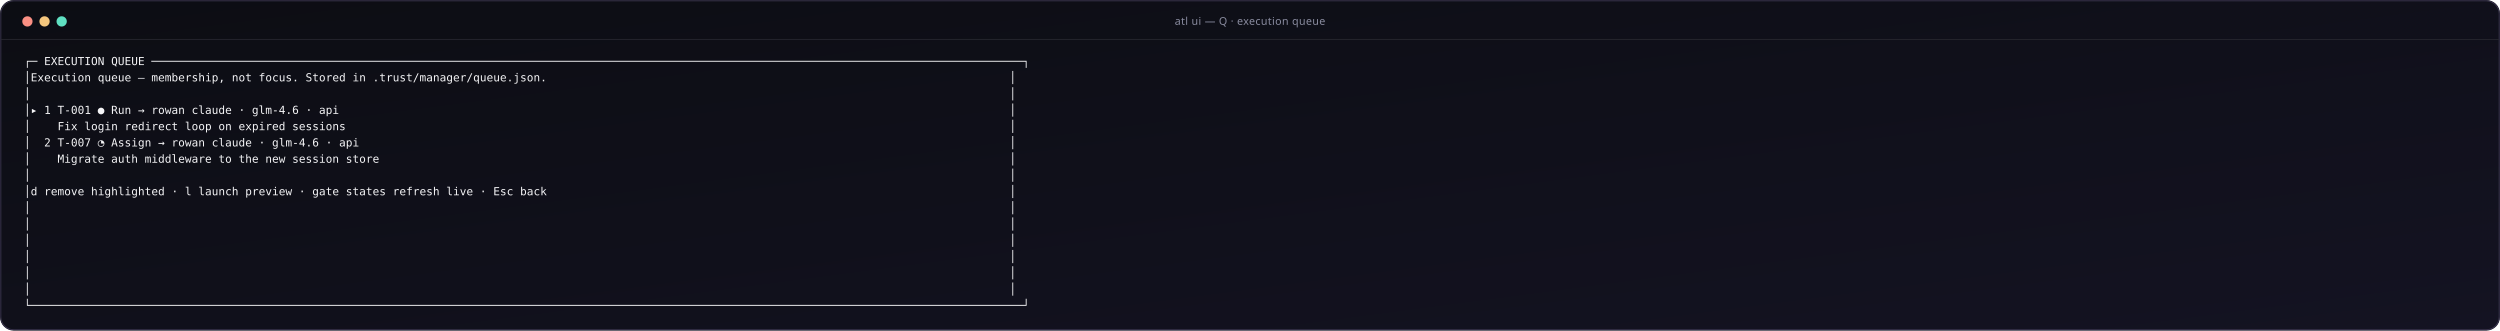
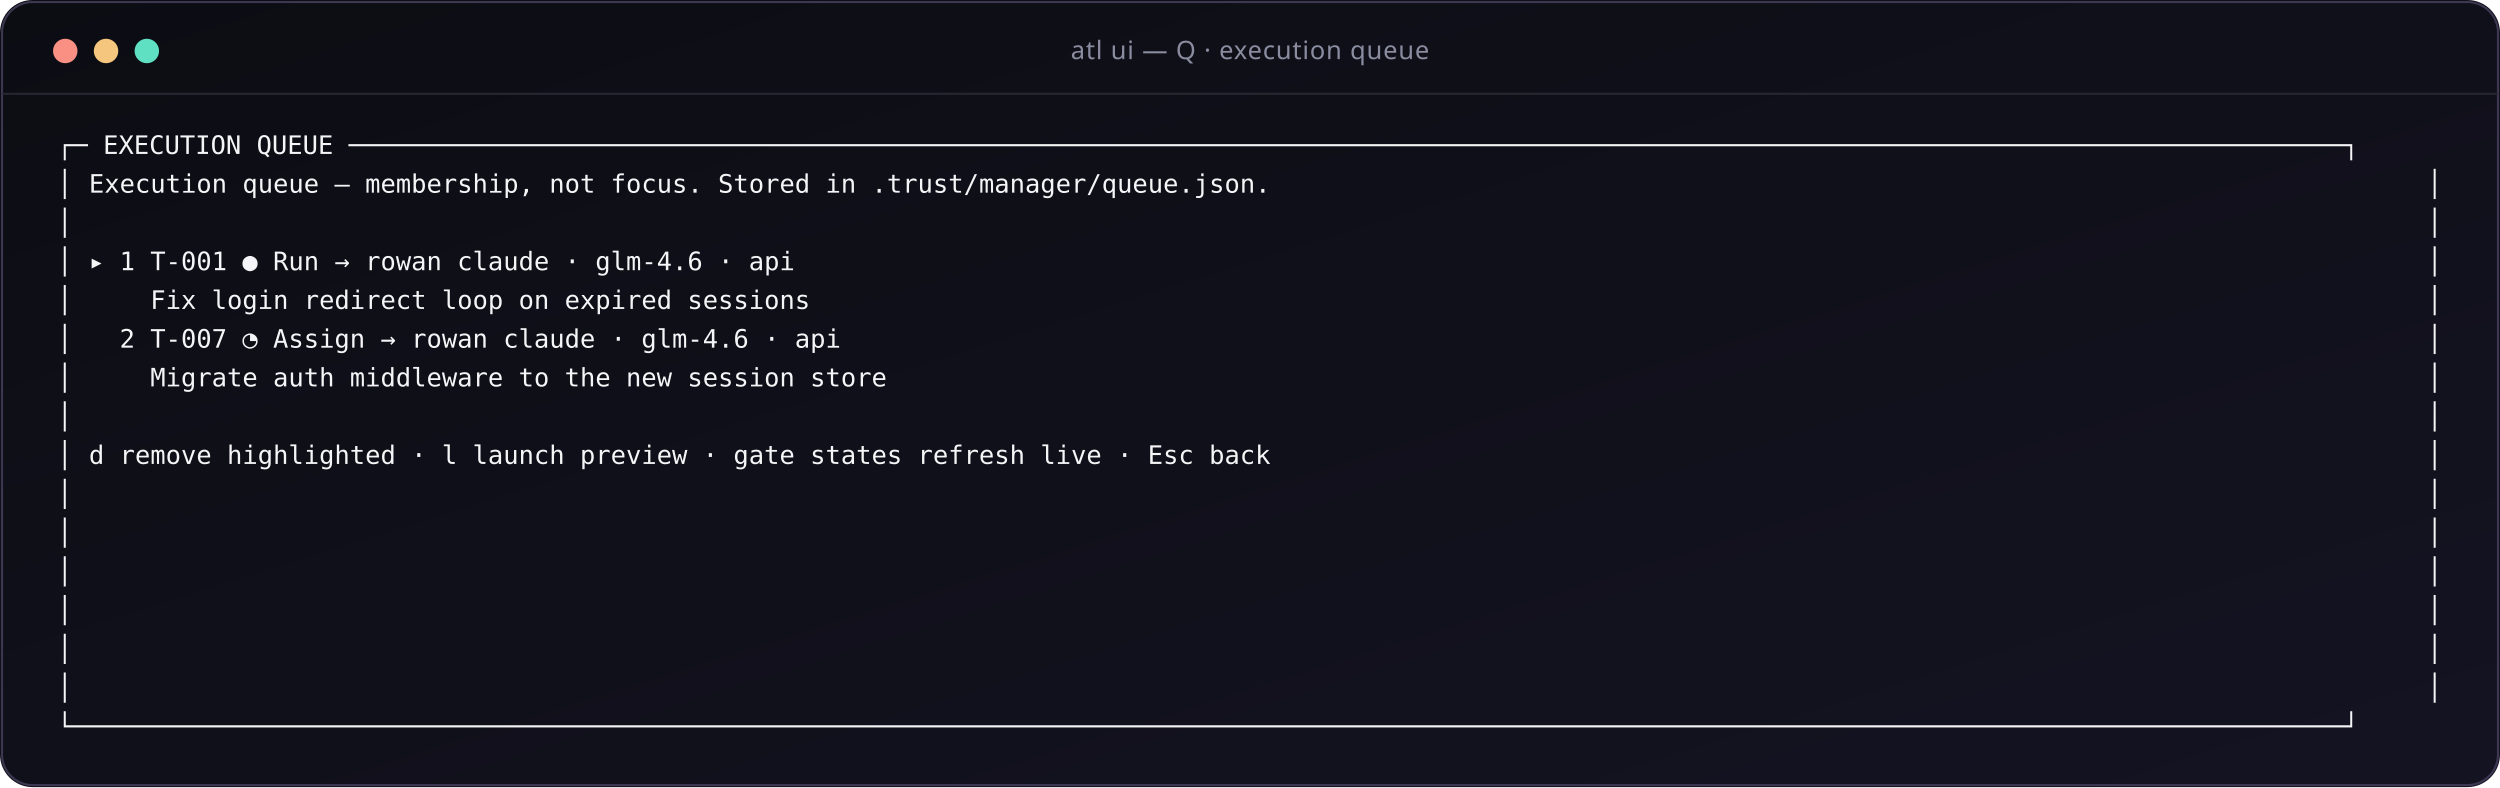
- <svg xmlns="http://www.w3.org/2000/svg" viewBox="0 0 2919 386" role="img" aria-labelledby="t-queue d-queue">
+ <svg xmlns="http://www.w3.org/2000/svg" width="1226" height="386" viewBox="0 0 1226 386" role="img" aria-labelledby="t-queue d-queue">
  <defs>
    <linearGradient id="bg-queue" x1="0" x2="1" y1="0" y2="1">
      <stop stop-color="#0c0d13" />
      <stop offset="1" stop-color="#141322" />
    </linearGradient>
    <style>
-       text{font-family:ui-monospace,'Cascadia Mono','Cascadia Code',Consolas,Menlo,monospace;font-size:13px}
+       text{font-family:ui-monospace,'Cascadia Mono','Cascadia Code',Consolas,Menlo,monospace;font-size:12.5px}
      .title{fill:#8a8ca0;font-size:12.5px;font-family:'Segoe UI',system-ui,sans-serif;letter-spacing:.4px}
    </style>
  </defs>
-   <rect width="2919" height="386" rx="16" fill="url(#bg-queue)" />
-   <rect x="1" y="1" width="2917" height="384" rx="15" fill="none" stroke="#3d3752" />
-   <line x1="1" y1="46" x2="2918" y2="46" stroke="#26272f" />
+   <rect width="1226" height="386" rx="16" fill="url(#bg-queue)" />
+   <rect x="1" y="1" width="1224" height="384" rx="15" fill="none" stroke="#3d3752" />
+   <line x1="1" y1="46" x2="1225" y2="46" stroke="#26272f" />
  <circle cx="32" cy="25" r="6" fill="#fa8f83" />
  <circle cx="52" cy="25" r="6" fill="#f4c67e" />
  <circle cx="72" cy="25" r="6" fill="#5fe0c2" />
-   <text x="1459.5" y="29" text-anchor="middle" class="title">atl ui — Q · execution queue</text>
-   <text x="28.0" y="76.0" fill="#f5f5f7" textLength="1170.0" xml:space="preserve">┌─ EXECUTION QUEUE ──────────────────────────────────────────────────────────────────────────────────────────────────────────────────────────────────┐</text>
-   <text x="28.0" y="95.0" fill="#f5f5f7" textLength="1154.4" xml:space="preserve">│Execution queue — membership, not focus. Stored in .trust/manager/queue.json.                                                                     │</text>
-   <text x="28.0" y="114.0" fill="#f5f5f7" textLength="1154.4" xml:space="preserve">│                                                                                                                                                  │</text>
-   <text x="28.0" y="133.0" fill="#f5f5f7" textLength="1154.4" xml:space="preserve">│▸ 1 T-001 ● Run → rowan claude · glm-4.6 · api                                                                                                    │</text>
-   <text x="28.0" y="152.0" fill="#f5f5f7" textLength="1154.4" xml:space="preserve">│    Fix login redirect loop on expired sessions                                                                                                   │</text>
-   <text x="28.0" y="171.0" fill="#f5f5f7" textLength="1154.4" xml:space="preserve">│  2 T-007 ◔ Assign → rowan claude · glm-4.6 · api                                                                                                 │</text>
-   <text x="28.0" y="190.0" fill="#f5f5f7" textLength="1154.4" xml:space="preserve">│    Migrate auth middleware to the new session store                                                                                              │</text>
-   <text x="28.0" y="209.0" fill="#f5f5f7" textLength="1154.4" xml:space="preserve">│                                                                                                                                                  │</text>
-   <text x="28.0" y="228.0" fill="#f5f5f7" textLength="1154.4" xml:space="preserve">│d remove highlighted · l launch preview · gate states refresh live · Esc back                                                                     │</text>
-   <text x="28.0" y="247.0" fill="#f5f5f7" textLength="1154.4" xml:space="preserve">│                                                                                                                                                  │</text>
-   <text x="28.0" y="266.0" fill="#f5f5f7" textLength="1154.4" xml:space="preserve">│                                                                                                                                                  │</text>
-   <text x="28.0" y="285.0" fill="#f5f5f7" textLength="1154.4" xml:space="preserve">│                                                                                                                                                  │</text>
-   <text x="28.0" y="304.0" fill="#f5f5f7" textLength="1154.4" xml:space="preserve">│                                                                                                                                                  │</text>
-   <text x="28.0" y="323.0" fill="#f5f5f7" textLength="1154.4" xml:space="preserve">│                                                                                                                                                  │</text>
-   <text x="28.0" y="342.0" fill="#f5f5f7" textLength="1154.4" xml:space="preserve">│                                                                                                                                                  │</text>
-   <text x="28.0" y="361.0" fill="#f5f5f7" textLength="1170.0" xml:space="preserve">└────────────────────────────────────────────────────────────────────────────────────────────────────────────────────────────────────────────────────┘</text>
+   <text x="613" y="29" text-anchor="middle" class="title">atl ui — Q · execution queue</text>
+   <text x="28.0" y="75.5" fill="#f5f5f7" textLength="1170.0" lengthAdjust="spacingAndGlyphs" xml:space="preserve">┌─ EXECUTION QUEUE ──────────────────────────────────────────────────────────────────────────────────────────────────────────────────────────────────┐</text>
+   <text x="28.0" y="94.5" fill="#f5f5f7" textLength="7.8" lengthAdjust="spacingAndGlyphs" xml:space="preserve">│</text>
+   <text x="43.6" y="94.5" fill="#f5f5f7" textLength="1138.8" lengthAdjust="spacingAndGlyphs" xml:space="preserve">Execution queue — membership, not focus. Stored in .trust/manager/queue.json.                                                                     </text>
+   <text x="1190.2" y="94.5" fill="#f5f5f7" textLength="7.8" lengthAdjust="spacingAndGlyphs" xml:space="preserve">│</text>
+   <text x="28.0" y="113.5" fill="#f5f5f7" textLength="7.8" lengthAdjust="spacingAndGlyphs" xml:space="preserve">│</text>
+   <text x="43.6" y="113.5" fill="#f5f5f7" textLength="1138.8" lengthAdjust="spacingAndGlyphs" xml:space="preserve">                                                                                                                                                  </text>
+   <text x="1190.2" y="113.5" fill="#f5f5f7" textLength="7.8" lengthAdjust="spacingAndGlyphs" xml:space="preserve">│</text>
+   <text x="28.0" y="132.5" fill="#f5f5f7" textLength="7.8" lengthAdjust="spacingAndGlyphs" xml:space="preserve">│</text>
+   <text x="43.6" y="132.5" fill="#f5f5f7" textLength="1138.8" lengthAdjust="spacingAndGlyphs" xml:space="preserve">▸ 1 T-001 ● Run → rowan claude · glm-4.6 · api                                                                                                    </text>
+   <text x="1190.2" y="132.5" fill="#f5f5f7" textLength="7.8" lengthAdjust="spacingAndGlyphs" xml:space="preserve">│</text>
+   <text x="28.0" y="151.5" fill="#f5f5f7" textLength="7.8" lengthAdjust="spacingAndGlyphs" xml:space="preserve">│</text>
+   <text x="43.6" y="151.5" fill="#f5f5f7" textLength="1138.8" lengthAdjust="spacingAndGlyphs" xml:space="preserve">    Fix login redirect loop on expired sessions                                                                                                   </text>
+   <text x="1190.2" y="151.5" fill="#f5f5f7" textLength="7.8" lengthAdjust="spacingAndGlyphs" xml:space="preserve">│</text>
+   <text x="28.0" y="170.5" fill="#f5f5f7" textLength="7.8" lengthAdjust="spacingAndGlyphs" xml:space="preserve">│</text>
+   <text x="43.6" y="170.5" fill="#f5f5f7" textLength="1138.8" lengthAdjust="spacingAndGlyphs" xml:space="preserve">  2 T-007 ◔ Assign → rowan claude · glm-4.6 · api                                                                                                 </text>
+   <text x="1190.2" y="170.5" fill="#f5f5f7" textLength="7.8" lengthAdjust="spacingAndGlyphs" xml:space="preserve">│</text>
+   <text x="28.0" y="189.5" fill="#f5f5f7" textLength="7.8" lengthAdjust="spacingAndGlyphs" xml:space="preserve">│</text>
+   <text x="43.6" y="189.5" fill="#f5f5f7" textLength="1138.8" lengthAdjust="spacingAndGlyphs" xml:space="preserve">    Migrate auth middleware to the new session store                                                                                              </text>
+   <text x="1190.2" y="189.5" fill="#f5f5f7" textLength="7.8" lengthAdjust="spacingAndGlyphs" xml:space="preserve">│</text>
+   <text x="28.0" y="208.5" fill="#f5f5f7" textLength="7.8" lengthAdjust="spacingAndGlyphs" xml:space="preserve">│</text>
+   <text x="43.6" y="208.5" fill="#f5f5f7" textLength="1138.8" lengthAdjust="spacingAndGlyphs" xml:space="preserve">                                                                                                                                                  </text>
+   <text x="1190.2" y="208.5" fill="#f5f5f7" textLength="7.8" lengthAdjust="spacingAndGlyphs" xml:space="preserve">│</text>
+   <text x="28.0" y="227.5" fill="#f5f5f7" textLength="7.8" lengthAdjust="spacingAndGlyphs" xml:space="preserve">│</text>
+   <text x="43.6" y="227.5" fill="#f5f5f7" textLength="1138.8" lengthAdjust="spacingAndGlyphs" xml:space="preserve">d remove highlighted · l launch preview · gate states refresh live · Esc back                                                                     </text>
+   <text x="1190.2" y="227.5" fill="#f5f5f7" textLength="7.8" lengthAdjust="spacingAndGlyphs" xml:space="preserve">│</text>
+   <text x="28.0" y="246.5" fill="#f5f5f7" textLength="7.8" lengthAdjust="spacingAndGlyphs" xml:space="preserve">│</text>
+   <text x="43.6" y="246.5" fill="#f5f5f7" textLength="1138.8" lengthAdjust="spacingAndGlyphs" xml:space="preserve">                                                                                                                                                  </text>
+   <text x="1190.2" y="246.5" fill="#f5f5f7" textLength="7.8" lengthAdjust="spacingAndGlyphs" xml:space="preserve">│</text>
+   <text x="28.0" y="265.5" fill="#f5f5f7" textLength="7.8" lengthAdjust="spacingAndGlyphs" xml:space="preserve">│</text>
+   <text x="43.6" y="265.5" fill="#f5f5f7" textLength="1138.8" lengthAdjust="spacingAndGlyphs" xml:space="preserve">                                                                                                                                                  </text>
+   <text x="1190.2" y="265.5" fill="#f5f5f7" textLength="7.8" lengthAdjust="spacingAndGlyphs" xml:space="preserve">│</text>
+   <text x="28.0" y="284.5" fill="#f5f5f7" textLength="7.8" lengthAdjust="spacingAndGlyphs" xml:space="preserve">│</text>
+   <text x="43.6" y="284.5" fill="#f5f5f7" textLength="1138.8" lengthAdjust="spacingAndGlyphs" xml:space="preserve">                                                                                                                                                  </text>
+   <text x="1190.2" y="284.5" fill="#f5f5f7" textLength="7.8" lengthAdjust="spacingAndGlyphs" xml:space="preserve">│</text>
+   <text x="28.0" y="303.5" fill="#f5f5f7" textLength="7.8" lengthAdjust="spacingAndGlyphs" xml:space="preserve">│</text>
+   <text x="43.6" y="303.5" fill="#f5f5f7" textLength="1138.8" lengthAdjust="spacingAndGlyphs" xml:space="preserve">                                                                                                                                                  </text>
+   <text x="1190.2" y="303.5" fill="#f5f5f7" textLength="7.8" lengthAdjust="spacingAndGlyphs" xml:space="preserve">│</text>
+   <text x="28.0" y="322.5" fill="#f5f5f7" textLength="7.8" lengthAdjust="spacingAndGlyphs" xml:space="preserve">│</text>
+   <text x="43.6" y="322.5" fill="#f5f5f7" textLength="1138.8" lengthAdjust="spacingAndGlyphs" xml:space="preserve">                                                                                                                                                  </text>
+   <text x="1190.2" y="322.5" fill="#f5f5f7" textLength="7.8" lengthAdjust="spacingAndGlyphs" xml:space="preserve">│</text>
+   <text x="28.0" y="341.5" fill="#f5f5f7" textLength="7.8" lengthAdjust="spacingAndGlyphs" xml:space="preserve">│</text>
+   <text x="43.6" y="341.5" fill="#f5f5f7" textLength="1138.8" lengthAdjust="spacingAndGlyphs" xml:space="preserve">                                                                                                                                                  </text>
+   <text x="1190.2" y="341.5" fill="#f5f5f7" textLength="7.8" lengthAdjust="spacingAndGlyphs" xml:space="preserve">│</text>
+   <text x="28.0" y="360.5" fill="#f5f5f7" textLength="1170.0" lengthAdjust="spacingAndGlyphs" xml:space="preserve">└────────────────────────────────────────────────────────────────────────────────────────────────────────────────────────────────────────────────────┘</text>
</svg>
